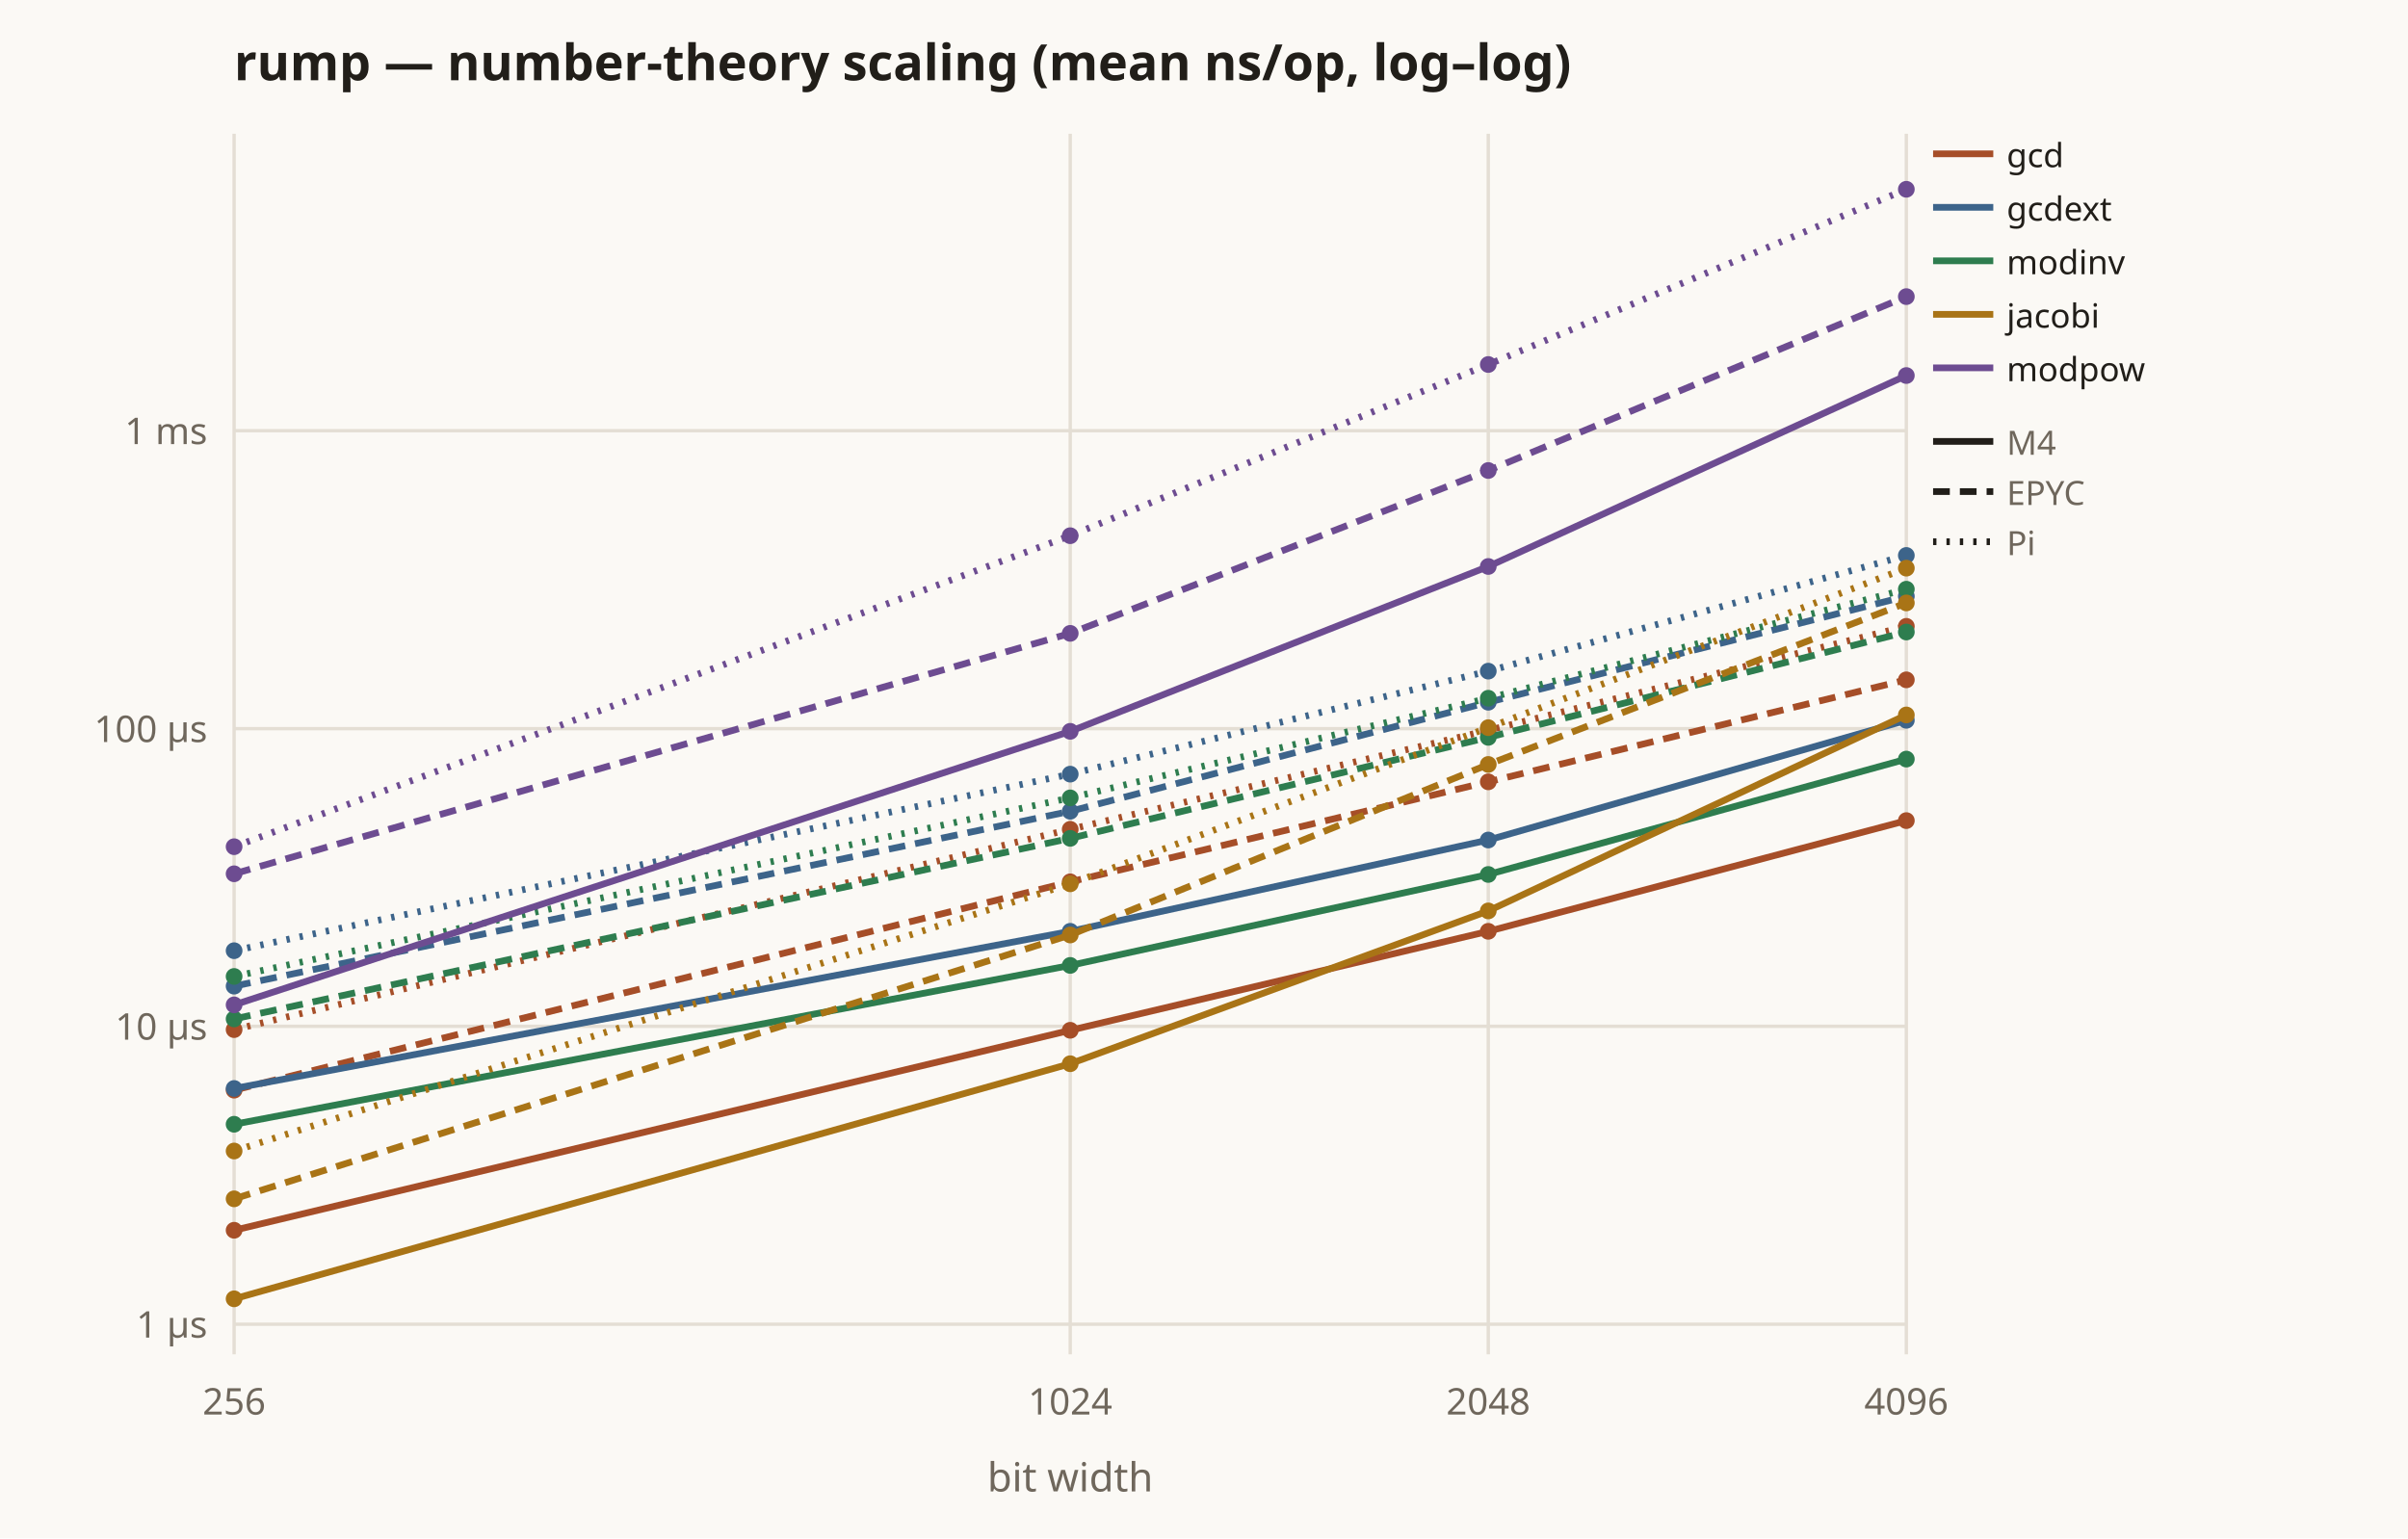
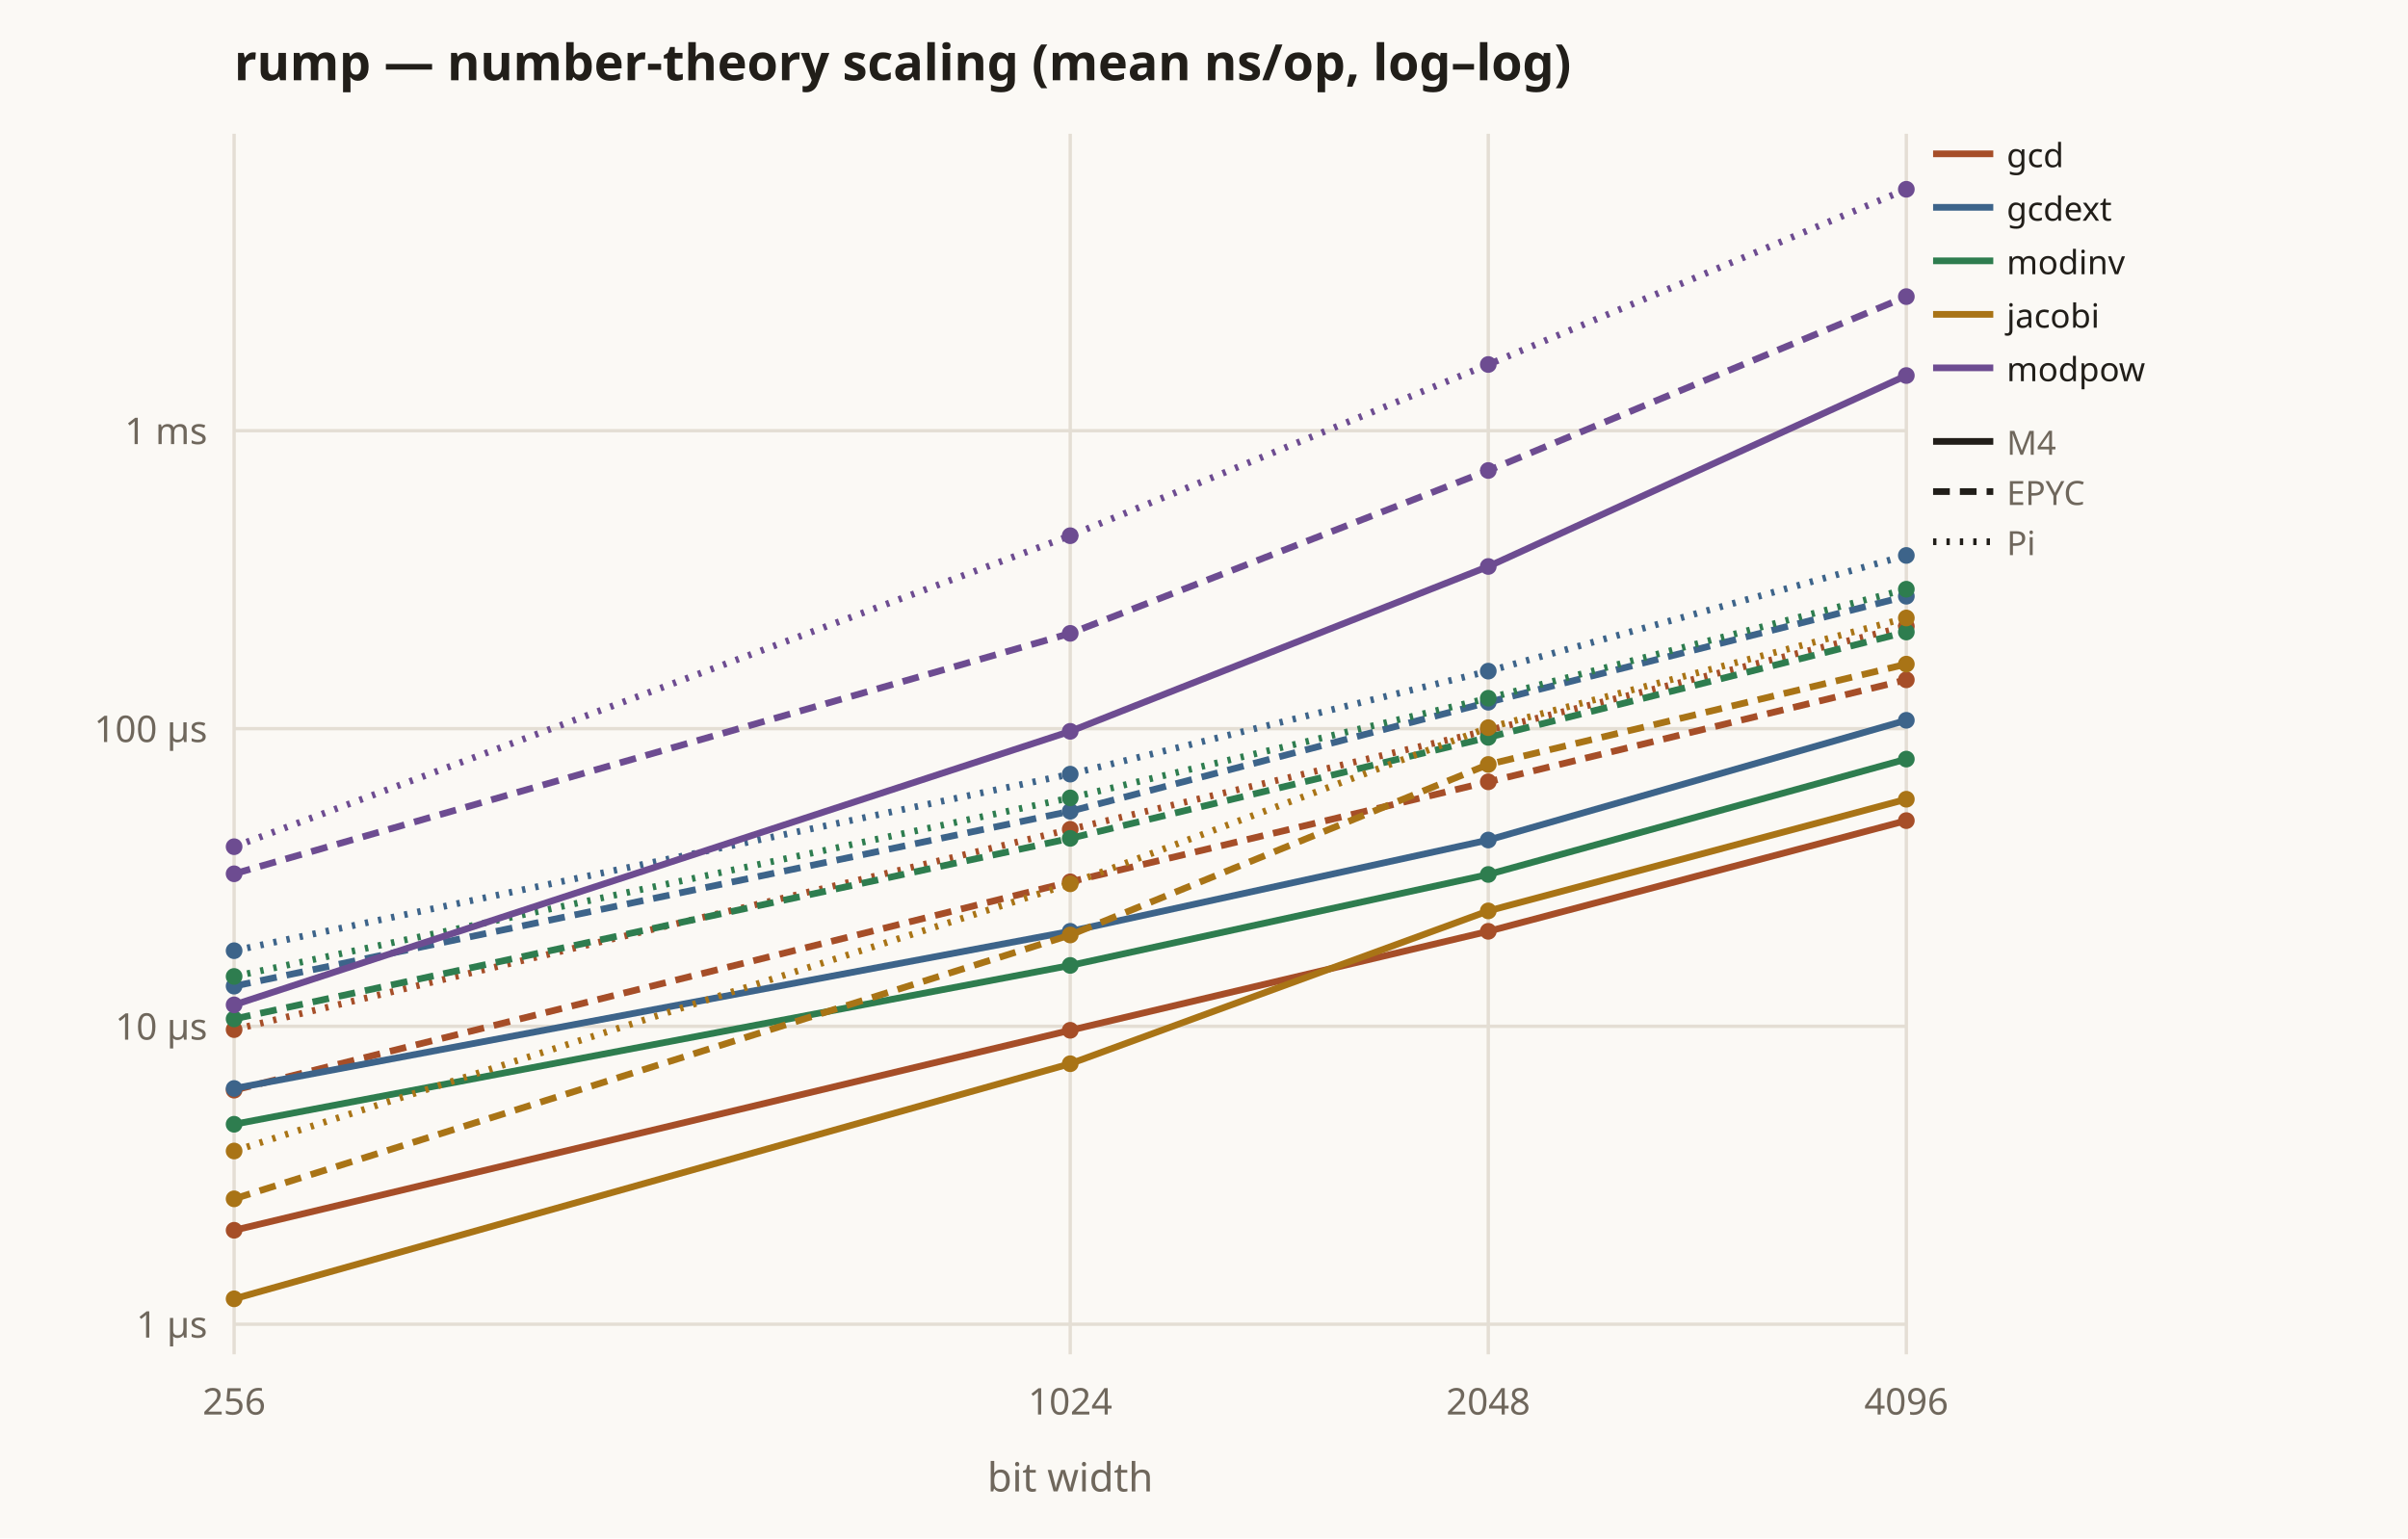
<svg xmlns="http://www.w3.org/2000/svg" width="720" height="460" viewBox="0 0 720 460" font-family="system-ui,sans-serif">
  <rect width="720" height="460" fill="#FBF9F5" />
  <text x="70" y="24" font-size="15" font-weight="600" fill="#211E19">rump — number-theory scaling (mean ns/op, log–log)</text>
  <line x1="70.0" y1="40" x2="70.0" y2="405" stroke="#E4DED4" />
  <text x="70.0" y="423" font-size="11" fill="#6F675C" text-anchor="middle">256</text>
  <line x1="320.0" y1="40" x2="320.0" y2="405" stroke="#E4DED4" />
  <text x="320.0" y="423" font-size="11" fill="#6F675C" text-anchor="middle">1024</text>
  <line x1="445.0" y1="40" x2="445.0" y2="405" stroke="#E4DED4" />
  <text x="445.0" y="423" font-size="11" fill="#6F675C" text-anchor="middle">2048</text>
  <line x1="570.0" y1="40" x2="570.0" y2="405" stroke="#E4DED4" />
  <text x="570.0" y="423" font-size="11" fill="#6F675C" text-anchor="middle">4096</text>
  <text x="320" y="446" font-size="12" fill="#6F675C" text-anchor="middle">bit width</text>
  <line x1="70" y1="396.0" x2="570" y2="396.0" stroke="#E4DED4" />
  <text x="62" y="400.0" font-size="11" fill="#6F675C" text-anchor="end">1 µs</text>
  <line x1="70" y1="306.9" x2="570" y2="306.9" stroke="#E4DED4" />
  <text x="62" y="310.9" font-size="11" fill="#6F675C" text-anchor="end">10 µs</text>
  <line x1="70" y1="217.9" x2="570" y2="217.9" stroke="#E4DED4" />
  <text x="62" y="221.9" font-size="11" fill="#6F675C" text-anchor="end">100 µs</text>
  <line x1="70" y1="128.8" x2="570" y2="128.8" stroke="#E4DED4" />
  <text x="62" y="132.8" font-size="11" fill="#6F675C" text-anchor="end">1 ms</text>
  <path d="M70.0,367.9 L320.0,308.1 L445.0,278.5 L570.0,245.4" fill="none" stroke="#A64E28" stroke-width="2" />
  <circle cx="70.0" cy="367.9" r="2.5" fill="#A64E28" />
  <circle cx="320.0" cy="308.1" r="2.5" fill="#A64E28" />
  <circle cx="445.0" cy="278.5" r="2.5" fill="#A64E28" />
  <circle cx="570.0" cy="245.4" r="2.5" fill="#A64E28" />
  <path d="M70.0,326.0 L320.0,263.7 L445.0,233.8 L570.0,203.3" fill="none" stroke="#A64E28" stroke-width="2" stroke-dasharray="5,3" />
  <circle cx="70.0" cy="326.0" r="2.5" fill="#A64E28" />
  <circle cx="320.0" cy="263.7" r="2.5" fill="#A64E28" />
  <circle cx="445.0" cy="233.8" r="2.5" fill="#A64E28" />
  <circle cx="570.0" cy="203.3" r="2.5" fill="#A64E28" />
  <path d="M70.0,307.9 L320.0,248.0 L445.0,218.4 L570.0,187.3" fill="none" stroke="#A64E28" stroke-width="2" stroke-dasharray="1,3" />
  <circle cx="70.0" cy="307.9" r="2.5" fill="#A64E28" />
  <circle cx="320.0" cy="248.0" r="2.5" fill="#A64E28" />
  <circle cx="445.0" cy="218.4" r="2.5" fill="#A64E28" />
  <circle cx="570.0" cy="187.3" r="2.5" fill="#A64E28" />
  <path d="M70.0,325.5 L320.0,278.5 L445.0,251.2 L570.0,215.4" fill="none" stroke="#3D648A" stroke-width="2" />
  <circle cx="70.0" cy="325.5" r="2.5" fill="#3D648A" />
  <circle cx="320.0" cy="278.5" r="2.5" fill="#3D648A" />
  <circle cx="445.0" cy="251.2" r="2.5" fill="#3D648A" />
  <circle cx="570.0" cy="215.4" r="2.5" fill="#3D648A" />
  <path d="M70.0,294.9 L320.0,242.6 L445.0,210.0 L570.0,178.3" fill="none" stroke="#3D648A" stroke-width="2" stroke-dasharray="5,3" />
  <circle cx="70.0" cy="294.9" r="2.5" fill="#3D648A" />
  <circle cx="320.0" cy="242.6" r="2.5" fill="#3D648A" />
  <circle cx="445.0" cy="210.0" r="2.5" fill="#3D648A" />
  <circle cx="570.0" cy="178.3" r="2.5" fill="#3D648A" />
  <path d="M70.0,284.3 L320.0,231.5 L445.0,200.7 L570.0,166.1" fill="none" stroke="#3D648A" stroke-width="2" stroke-dasharray="1,3" />
  <circle cx="70.0" cy="284.3" r="2.5" fill="#3D648A" />
  <circle cx="320.0" cy="231.5" r="2.5" fill="#3D648A" />
  <circle cx="445.0" cy="200.7" r="2.5" fill="#3D648A" />
  <circle cx="570.0" cy="166.1" r="2.5" fill="#3D648A" />
  <path d="M70.0,336.2 L320.0,288.7 L445.0,261.5 L570.0,227.0" fill="none" stroke="#2E7D4F" stroke-width="2" />
  <circle cx="70.0" cy="336.2" r="2.5" fill="#2E7D4F" />
  <circle cx="320.0" cy="288.7" r="2.5" fill="#2E7D4F" />
  <circle cx="445.0" cy="261.5" r="2.5" fill="#2E7D4F" />
  <circle cx="570.0" cy="227.0" r="2.5" fill="#2E7D4F" />
  <path d="M70.0,304.7 L320.0,250.7 L445.0,220.5 L570.0,189.0" fill="none" stroke="#2E7D4F" stroke-width="2" stroke-dasharray="5,3" />
  <circle cx="70.0" cy="304.7" r="2.5" fill="#2E7D4F" />
  <circle cx="320.0" cy="250.7" r="2.5" fill="#2E7D4F" />
  <circle cx="445.0" cy="220.5" r="2.5" fill="#2E7D4F" />
  <circle cx="570.0" cy="189.0" r="2.5" fill="#2E7D4F" />
  <path d="M70.0,292.0 L320.0,238.6 L445.0,208.8 L570.0,176.2" fill="none" stroke="#2E7D4F" stroke-width="2" stroke-dasharray="1,3" />
  <circle cx="70.0" cy="292.0" r="2.5" fill="#2E7D4F" />
  <circle cx="320.0" cy="238.6" r="2.5" fill="#2E7D4F" />
  <circle cx="445.0" cy="208.8" r="2.5" fill="#2E7D4F" />
  <circle cx="570.0" cy="176.2" r="2.5" fill="#2E7D4F" />
-   <path d="M70.0,388.4 L320.0,318.1 L445.0,272.4 L570.0,213.8" fill="none" stroke="#A97416" stroke-width="2" />
+   <path d="M70.0,388.4 L320.0,318.1 L445.0,272.4 L570.0,239.0" fill="none" stroke="#A97416" stroke-width="2" />
  <circle cx="70.0" cy="388.4" r="2.5" fill="#A97416" />
  <circle cx="320.0" cy="318.1" r="2.5" fill="#A97416" />
  <circle cx="445.0" cy="272.4" r="2.5" fill="#A97416" />
-   <circle cx="570.0" cy="213.8" r="2.5" fill="#A97416" />
-   <path d="M70.0,358.5 L320.0,279.6 L445.0,228.6 L570.0,180.3" fill="none" stroke="#A97416" stroke-width="2" stroke-dasharray="5,3" />
+   <circle cx="570.0" cy="239.0" r="2.5" fill="#A97416" />
+   <path d="M70.0,358.5 L320.0,279.6 L445.0,228.6 L570.0,198.6" fill="none" stroke="#A97416" stroke-width="2" stroke-dasharray="5,3" />
  <circle cx="70.0" cy="358.5" r="2.5" fill="#A97416" />
  <circle cx="320.0" cy="279.6" r="2.5" fill="#A97416" />
  <circle cx="445.0" cy="228.6" r="2.5" fill="#A97416" />
-   <circle cx="570.0" cy="180.3" r="2.5" fill="#A97416" />
-   <path d="M70.0,344.2 L320.0,264.3 L445.0,217.6 L570.0,169.9" fill="none" stroke="#A97416" stroke-width="2" stroke-dasharray="1,3" />
+   <circle cx="570.0" cy="198.6" r="2.5" fill="#A97416" />
+   <path d="M70.0,344.2 L320.0,264.3 L445.0,217.6 L570.0,184.8" fill="none" stroke="#A97416" stroke-width="2" stroke-dasharray="1,3" />
  <circle cx="70.0" cy="344.2" r="2.5" fill="#A97416" />
  <circle cx="320.0" cy="264.3" r="2.5" fill="#A97416" />
  <circle cx="445.0" cy="217.6" r="2.5" fill="#A97416" />
-   <circle cx="570.0" cy="169.9" r="2.5" fill="#A97416" />
+   <circle cx="570.0" cy="184.8" r="2.5" fill="#A97416" />
  <path d="M70.0,300.5 L320.0,218.7 L445.0,169.4 L570.0,112.3" fill="none" stroke="#6D4C91" stroke-width="2" />
  <circle cx="70.0" cy="300.5" r="2.5" fill="#6D4C91" />
  <circle cx="320.0" cy="218.7" r="2.5" fill="#6D4C91" />
  <circle cx="445.0" cy="169.4" r="2.5" fill="#6D4C91" />
  <circle cx="570.0" cy="112.3" r="2.5" fill="#6D4C91" />
  <path d="M70.0,261.3 L320.0,189.4 L445.0,140.7 L570.0,88.7" fill="none" stroke="#6D4C91" stroke-width="2" stroke-dasharray="5,3" />
  <circle cx="70.0" cy="261.3" r="2.5" fill="#6D4C91" />
  <circle cx="320.0" cy="189.4" r="2.5" fill="#6D4C91" />
  <circle cx="445.0" cy="140.7" r="2.5" fill="#6D4C91" />
  <circle cx="570.0" cy="88.7" r="2.5" fill="#6D4C91" />
  <path d="M70.0,253.2 L320.0,160.2 L445.0,109.0 L570.0,56.6" fill="none" stroke="#6D4C91" stroke-width="2" stroke-dasharray="1,3" />
  <circle cx="70.0" cy="253.2" r="2.5" fill="#6D4C91" />
  <circle cx="320.0" cy="160.2" r="2.5" fill="#6D4C91" />
  <circle cx="445.0" cy="109.0" r="2.5" fill="#6D4C91" />
  <circle cx="570.0" cy="56.6" r="2.5" fill="#6D4C91" />
  <line x1="578" y1="46" x2="596" y2="46" stroke="#A64E28" stroke-width="2" />
  <text x="600" y="50" font-size="10" fill="#211E19">gcd</text>
  <line x1="578" y1="62" x2="596" y2="62" stroke="#3D648A" stroke-width="2" />
  <text x="600" y="66" font-size="10" fill="#211E19">gcdext</text>
  <line x1="578" y1="78" x2="596" y2="78" stroke="#2E7D4F" stroke-width="2" />
  <text x="600" y="82" font-size="10" fill="#211E19">modinv</text>
  <line x1="578" y1="94" x2="596" y2="94" stroke="#A97416" stroke-width="2" />
  <text x="600" y="98" font-size="10" fill="#211E19">jacobi</text>
  <line x1="578" y1="110" x2="596" y2="110" stroke="#6D4C91" stroke-width="2" />
  <text x="600" y="114" font-size="10" fill="#211E19">modpow</text>
  <line x1="578" y1="132" x2="596" y2="132" stroke="#211E19" stroke-width="2" />
  <text x="600" y="136" font-size="10" fill="#6F675C">M4</text>
  <line x1="578" y1="147" x2="596" y2="147" stroke="#211E19" stroke-width="2" stroke-dasharray="5,3" />
  <text x="600" y="151" font-size="10" fill="#6F675C">EPYC</text>
  <line x1="578" y1="162" x2="596" y2="162" stroke="#211E19" stroke-width="2" stroke-dasharray="1,3" />
  <text x="600" y="166" font-size="10" fill="#6F675C">Pi</text>
</svg>
